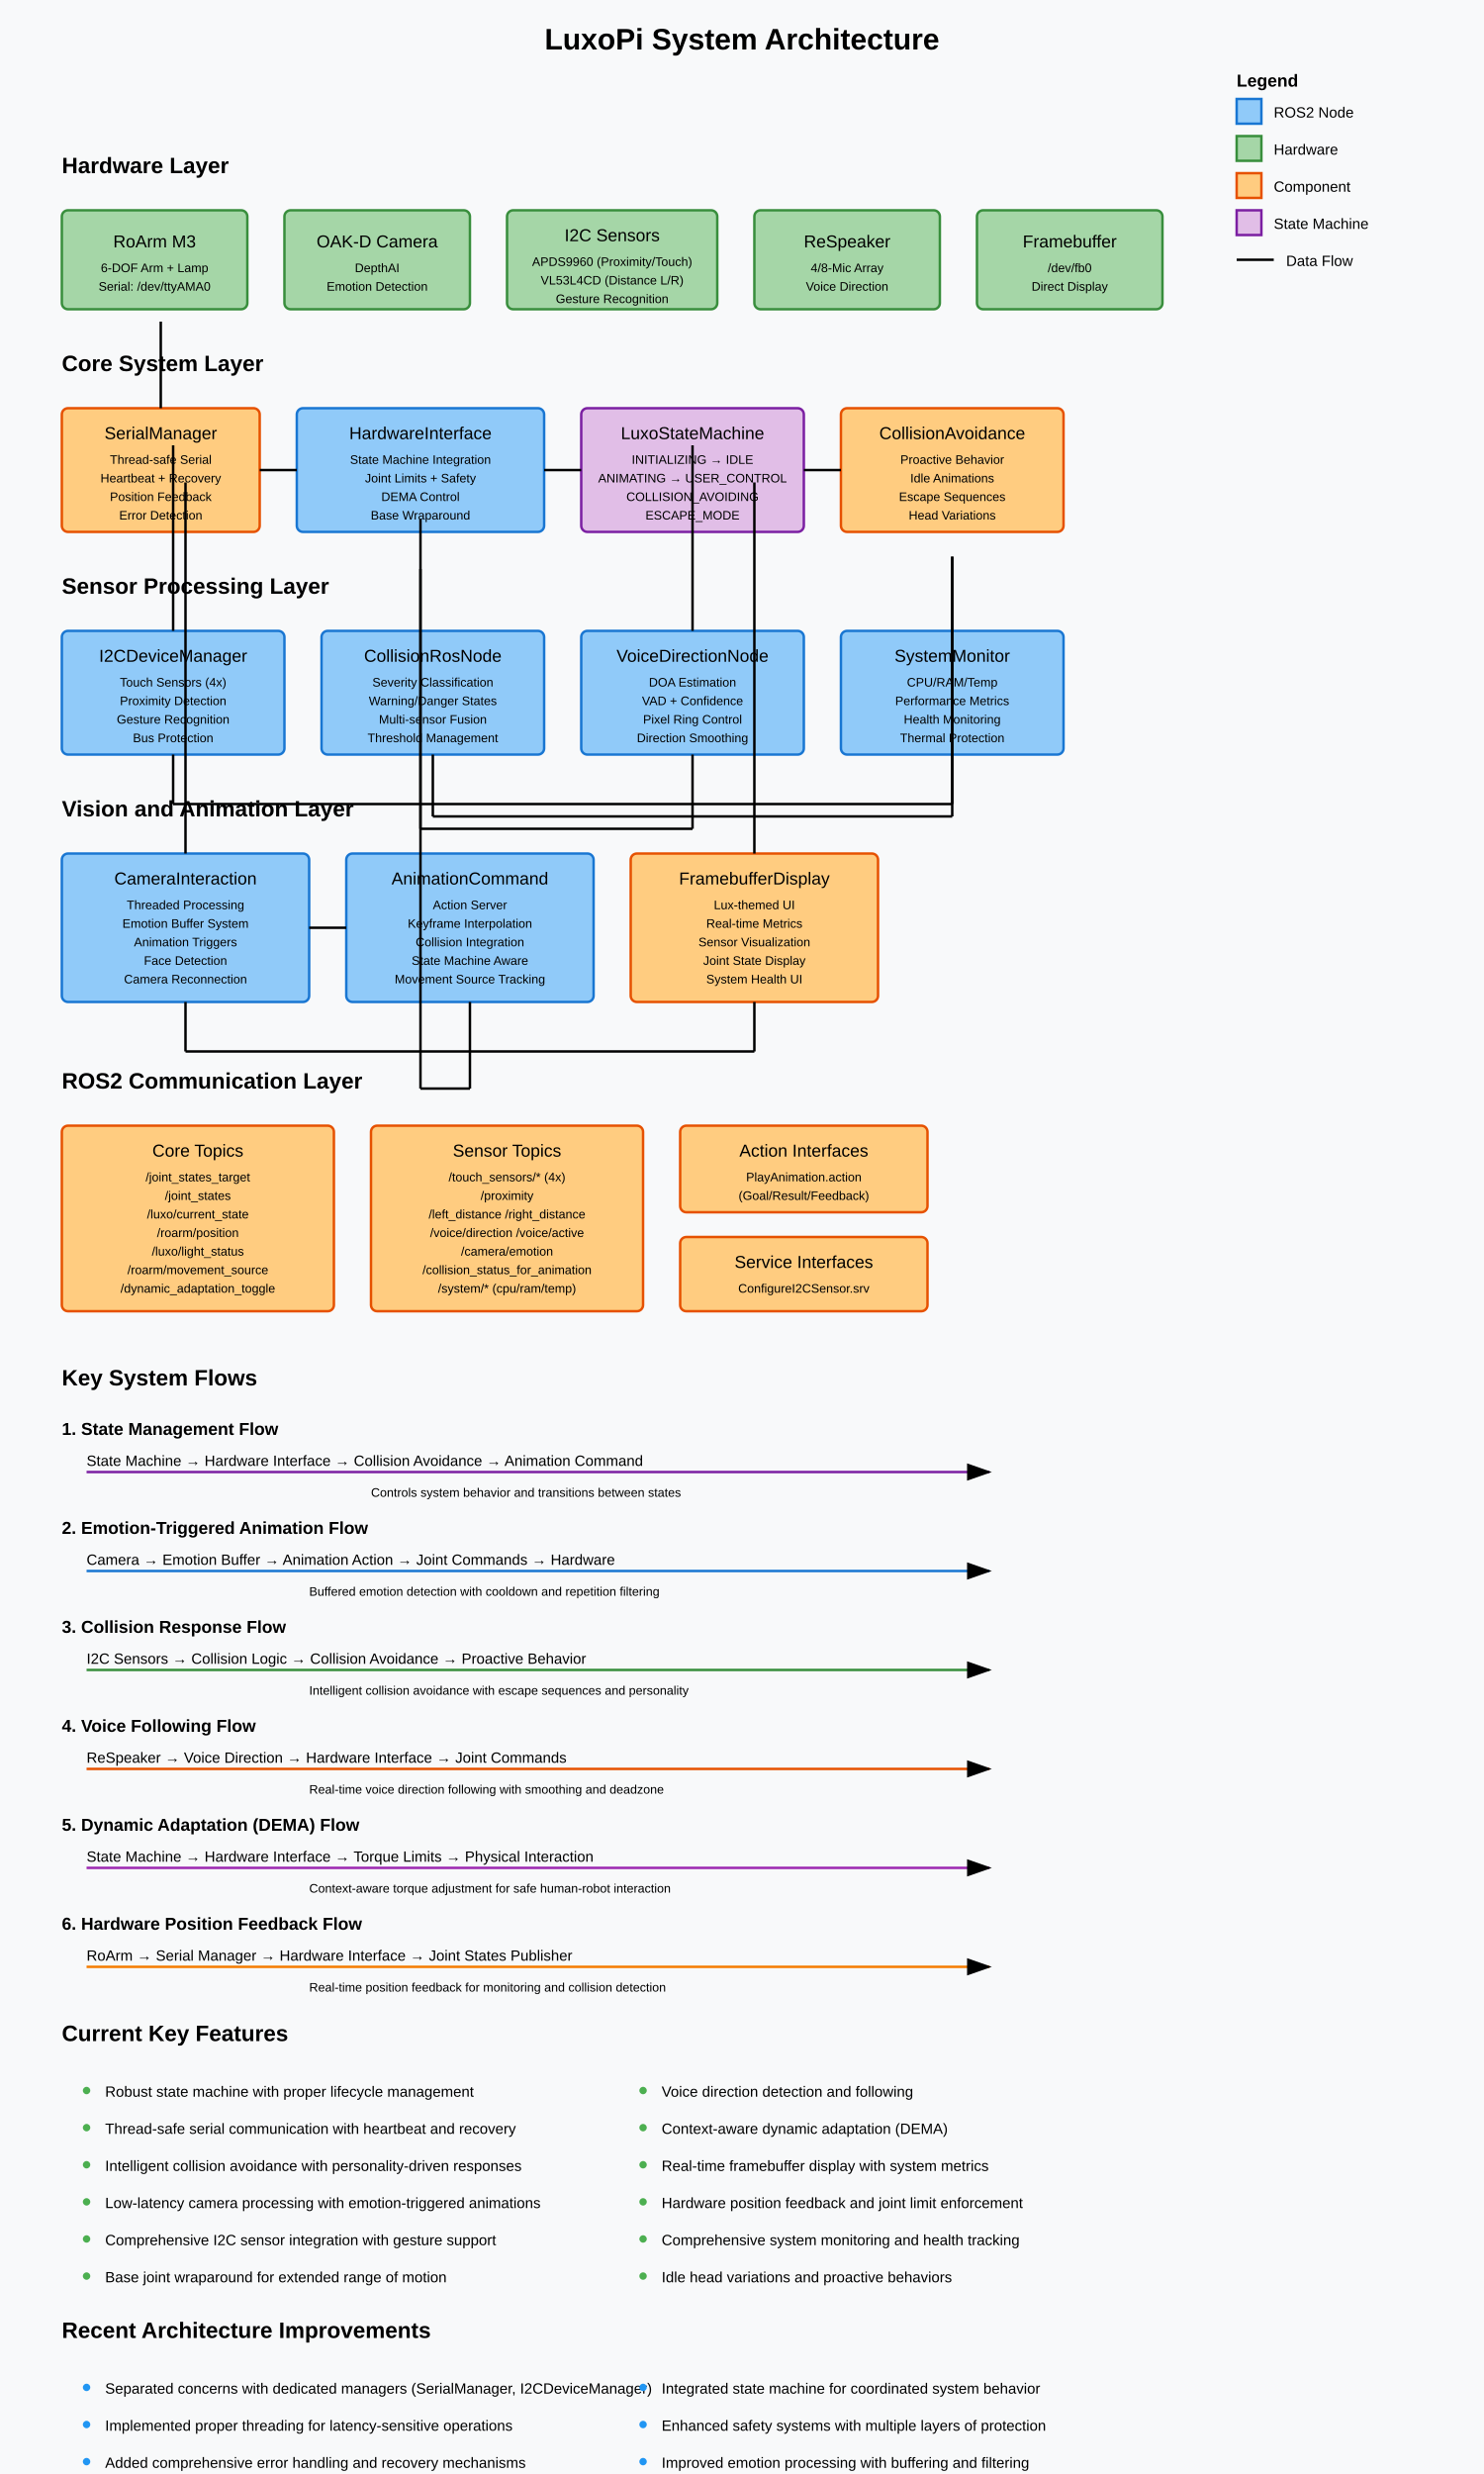
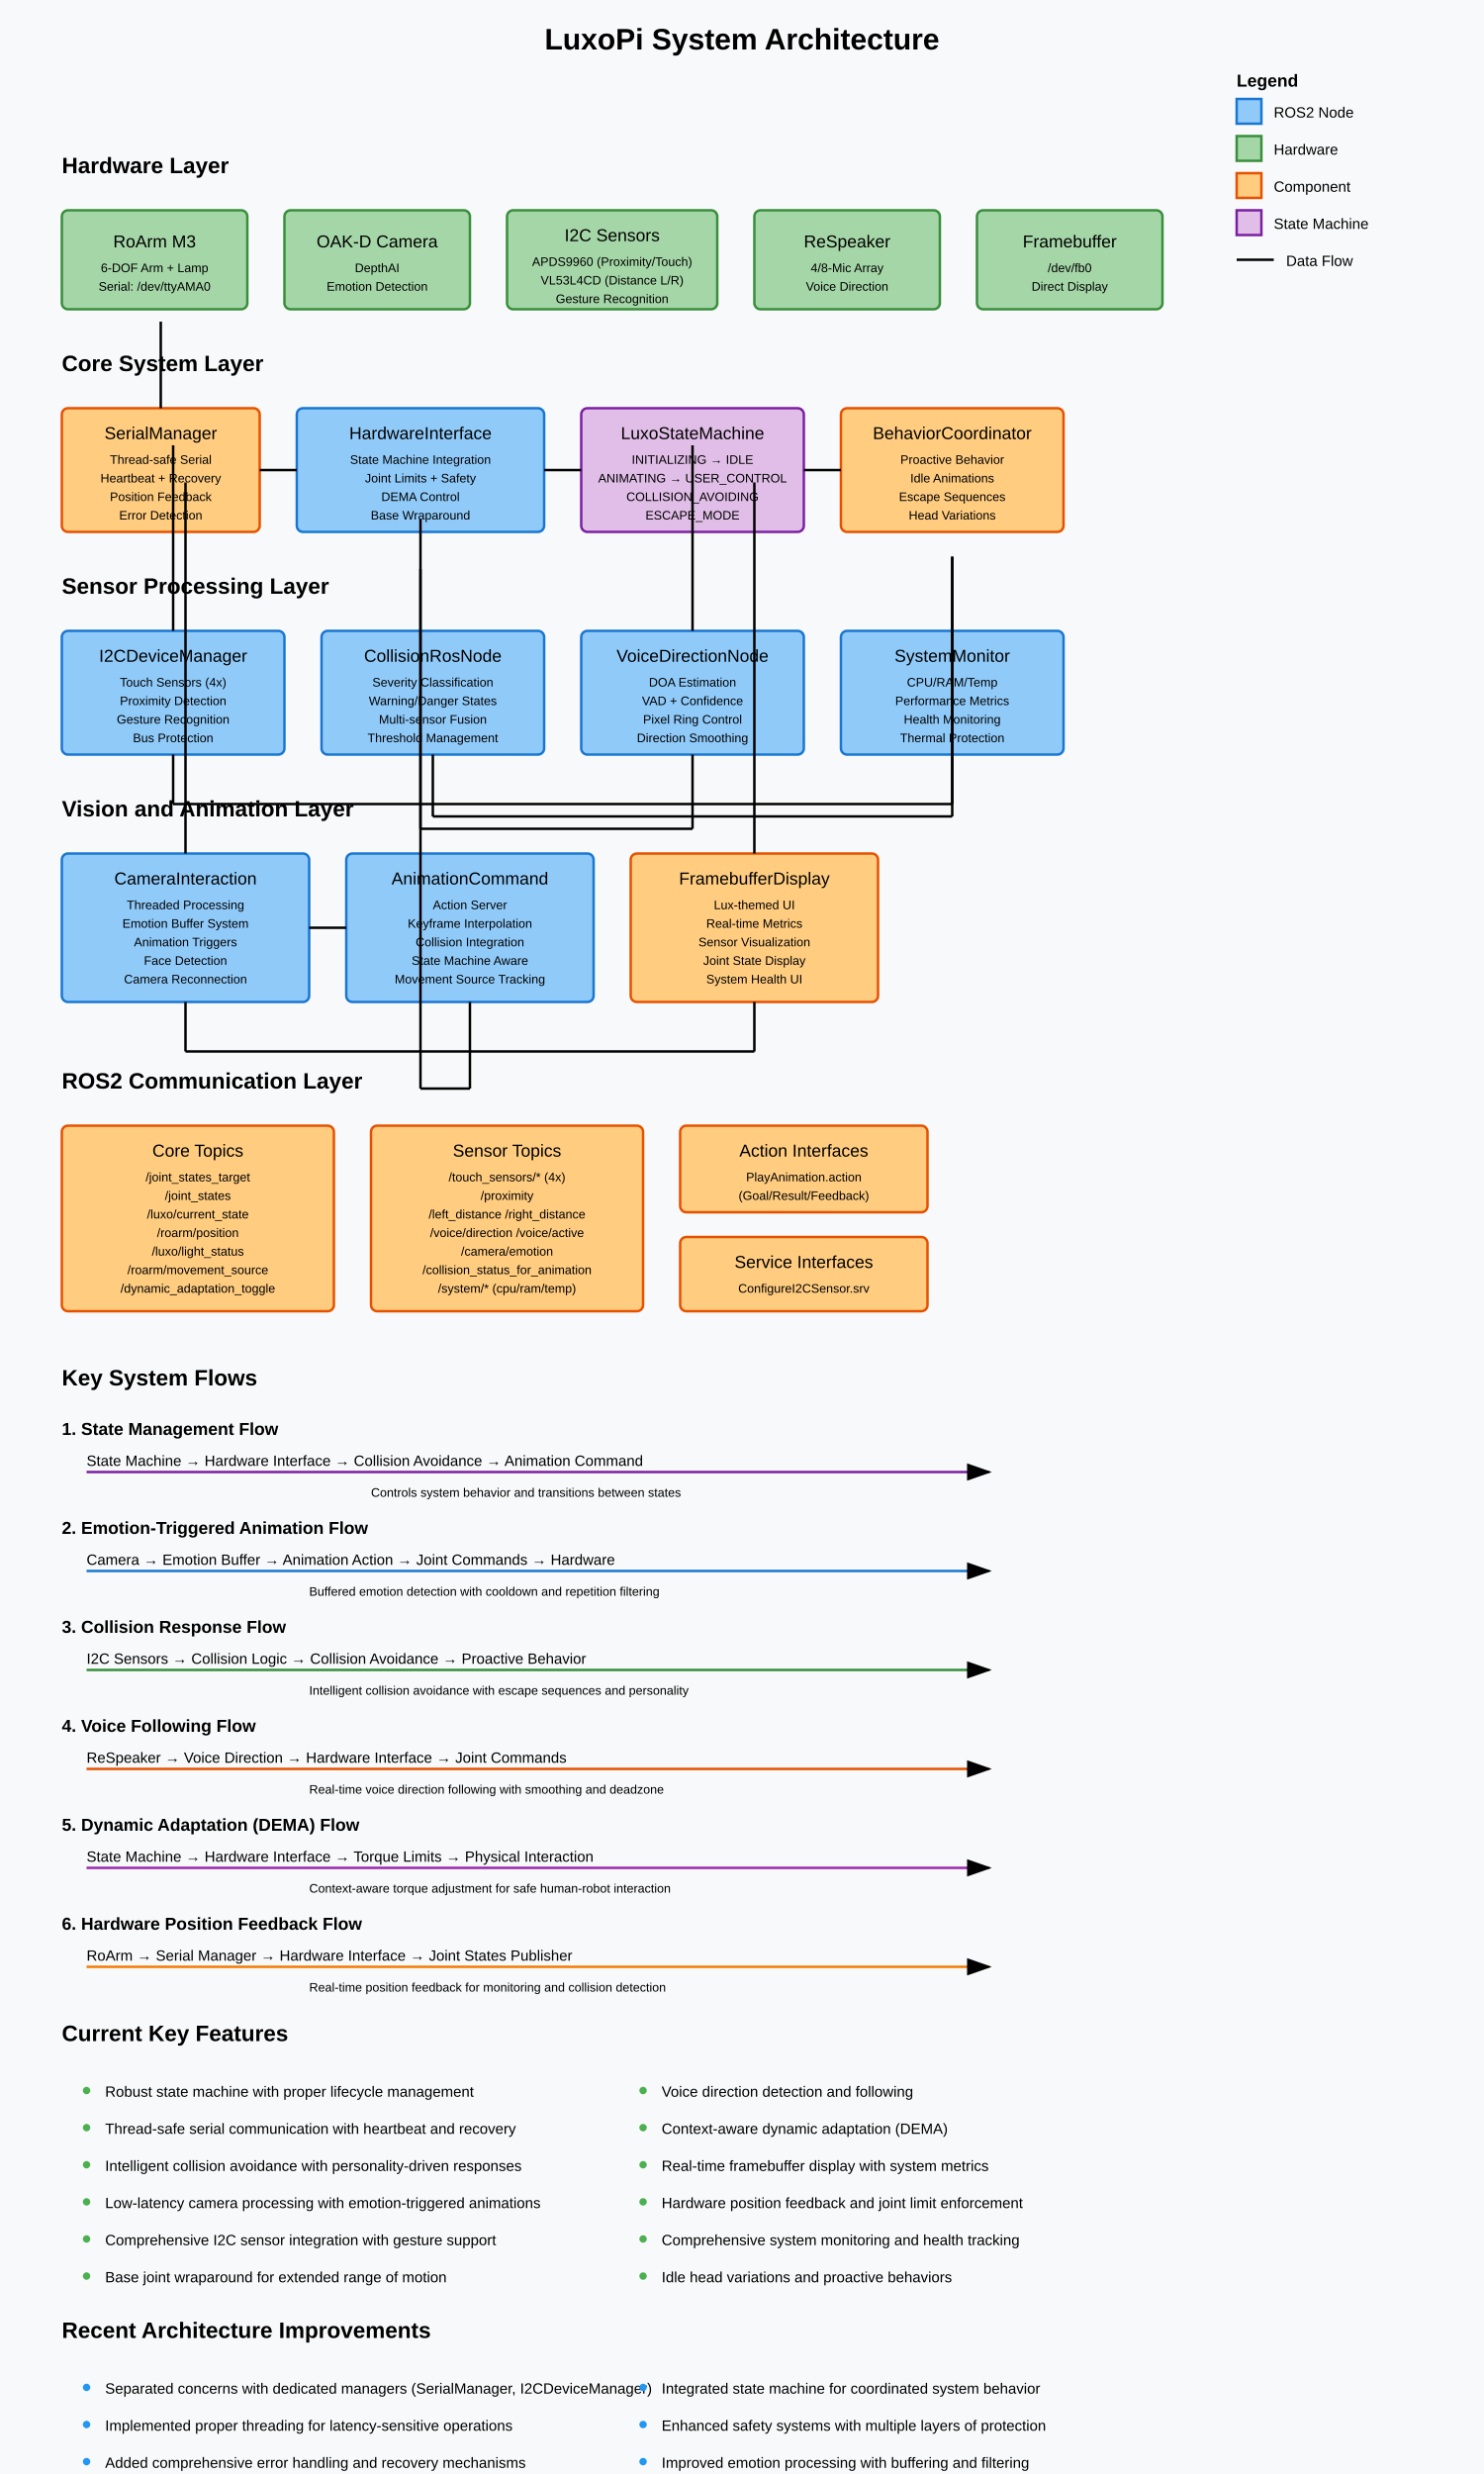
<svg xmlns="http://www.w3.org/2000/svg" width="1200" height="2000">
  <rect width="1200" height="2000" fill="#f8f9fa" />
  <text x="600" y="40" font-family="Arial" font-size="24" text-anchor="middle" font-weight="bold">LuxoPi System Architecture</text>
  <g transform="translate(1000, 80)">
    <text x="0" y="-10" font-family="Arial" font-size="14" font-weight="bold">Legend</text>
    <rect x="0" y="0" width="20" height="20" fill="#90caf9" stroke="#1976d2" stroke-width="2" />
    <text x="30" y="15" font-family="Arial" font-size="12">ROS2 Node</text>
    <rect x="0" y="30" width="20" height="20" fill="#a5d6a7" stroke="#388e3c" stroke-width="2" />
    <text x="30" y="45" font-family="Arial" font-size="12">Hardware</text>
    <rect x="0" y="60" width="20" height="20" fill="#ffcc80" stroke="#e65100" stroke-width="2" />
    <text x="30" y="75" font-family="Arial" font-size="12">Component</text>
    <rect x="0" y="90" width="20" height="20" fill="#e1bee7" stroke="#7b1fa2" stroke-width="2" />
    <text x="30" y="105" font-family="Arial" font-size="12">State Machine</text>
    <line x1="0" y1="130" x2="30" y2="130" stroke="#000000" stroke-width="2" />
    <text x="40" y="135" font-family="Arial" font-size="12">Data Flow</text>
  </g>
  <g transform="translate(50, 140)">
    <text x="0" y="0" font-family="Arial" font-size="18" font-weight="bold">Hardware Layer</text>
    <rect x="0" y="30" width="150" height="80" fill="#a5d6a7" stroke="#388e3c" stroke-width="2" rx="5" ry="5" />
    <text x="75" y="60" font-family="Arial" font-size="14" text-anchor="middle">RoArm M3</text>
    <text x="75" y="80" font-family="Arial" font-size="10" text-anchor="middle">6-DOF Arm + Lamp</text>
    <text x="75" y="95" font-family="Arial" font-size="10" text-anchor="middle">Serial: /dev/ttyAMA0</text>
    <rect x="180" y="30" width="150" height="80" fill="#a5d6a7" stroke="#388e3c" stroke-width="2" rx="5" ry="5" />
    <text x="255" y="60" font-family="Arial" font-size="14" text-anchor="middle">OAK-D Camera</text>
    <text x="255" y="80" font-family="Arial" font-size="10" text-anchor="middle">DepthAI</text>
    <text x="255" y="95" font-family="Arial" font-size="10" text-anchor="middle">Emotion Detection</text>
    <rect x="360" y="30" width="170" height="80" fill="#a5d6a7" stroke="#388e3c" stroke-width="2" rx="5" ry="5" />
    <text x="445" y="55" font-family="Arial" font-size="14" text-anchor="middle">I2C Sensors</text>
    <text x="445" y="75" font-family="Arial" font-size="10" text-anchor="middle">APDS9960 (Proximity/Touch)</text>
    <text x="445" y="90" font-family="Arial" font-size="10" text-anchor="middle">VL53L4CD (Distance L/R)</text>
    <text x="445" y="105" font-family="Arial" font-size="10" text-anchor="middle">Gesture Recognition</text>
    <rect x="560" y="30" width="150" height="80" fill="#a5d6a7" stroke="#388e3c" stroke-width="2" rx="5" ry="5" />
    <text x="635" y="60" font-family="Arial" font-size="14" text-anchor="middle">ReSpeaker</text>
    <text x="635" y="80" font-family="Arial" font-size="10" text-anchor="middle">4/8-Mic Array</text>
    <text x="635" y="95" font-family="Arial" font-size="10" text-anchor="middle">Voice Direction</text>
    <rect x="740" y="30" width="150" height="80" fill="#a5d6a7" stroke="#388e3c" stroke-width="2" rx="5" ry="5" />
    <text x="815" y="60" font-family="Arial" font-size="14" text-anchor="middle">Framebuffer</text>
    <text x="815" y="80" font-family="Arial" font-size="10" text-anchor="middle">/dev/fb0</text>
    <text x="815" y="95" font-family="Arial" font-size="10" text-anchor="middle">Direct Display</text>
  </g>
  <g transform="translate(50, 300)">
    <text x="0" y="0" font-family="Arial" font-size="18" font-weight="bold">Core System Layer</text>
    <rect x="0" y="30" width="160" height="100" fill="#ffcc80" stroke="#e65100" stroke-width="2" rx="5" ry="5" />
    <text x="80" y="55" font-family="Arial" font-size="14" text-anchor="middle">SerialManager</text>
    <text x="80" y="75" font-family="Arial" font-size="10" text-anchor="middle">Thread-safe Serial</text>
    <text x="80" y="90" font-family="Arial" font-size="10" text-anchor="middle">Heartbeat + Recovery</text>
    <text x="80" y="105" font-family="Arial" font-size="10" text-anchor="middle">Position Feedback</text>
    <text x="80" y="120" font-family="Arial" font-size="10" text-anchor="middle">Error Detection</text>
    <rect x="190" y="30" width="200" height="100" fill="#90caf9" stroke="#1976d2" stroke-width="2" rx="5" ry="5" />
    <text x="290" y="55" font-family="Arial" font-size="14" text-anchor="middle">HardwareInterface</text>
    <text x="290" y="75" font-family="Arial" font-size="10" text-anchor="middle">State Machine Integration</text>
    <text x="290" y="90" font-family="Arial" font-size="10" text-anchor="middle">Joint Limits + Safety</text>
    <text x="290" y="105" font-family="Arial" font-size="10" text-anchor="middle">DEMA Control</text>
    <text x="290" y="120" font-family="Arial" font-size="10" text-anchor="middle">Base Wraparound</text>
    <rect x="420" y="30" width="180" height="100" fill="#e1bee7" stroke="#7b1fa2" stroke-width="2" rx="5" ry="5" />
    <text x="510" y="55" font-family="Arial" font-size="14" text-anchor="middle">LuxoStateMachine</text>
    <text x="510" y="75" font-family="Arial" font-size="10" text-anchor="middle">INITIALIZING → IDLE</text>
    <text x="510" y="90" font-family="Arial" font-size="10" text-anchor="middle">ANIMATING → USER_CONTROL</text>
    <text x="510" y="105" font-family="Arial" font-size="10" text-anchor="middle">COLLISION_AVOIDING</text>
    <text x="510" y="120" font-family="Arial" font-size="10" text-anchor="middle">ESCAPE_MODE</text>
    <rect x="630" y="30" width="180" height="100" fill="#ffcc80" stroke="#e65100" stroke-width="2" rx="5" ry="5" />
-     <text x="720" y="55" font-family="Arial" font-size="14" text-anchor="middle">CollisionAvoidance</text>
+     <text x="720" y="55" font-family="Arial" font-size="14" text-anchor="middle">BehaviorCoordinator</text>
    <text x="720" y="75" font-family="Arial" font-size="10" text-anchor="middle">Proactive Behavior</text>
    <text x="720" y="90" font-family="Arial" font-size="10" text-anchor="middle">Idle Animations</text>
    <text x="720" y="105" font-family="Arial" font-size="10" text-anchor="middle">Escape Sequences</text>
    <text x="720" y="120" font-family="Arial" font-size="10" text-anchor="middle">Head Variations</text>
    <line x1="160" y1="80" x2="190" y2="80" stroke="#000000" stroke-width="2" />
    <line x1="390" y1="80" x2="420" y2="80" stroke="#000000" stroke-width="2" />
    <line x1="600" y1="80" x2="630" y2="80" stroke="#000000" stroke-width="2" />
    <line x1="80" y1="-40" x2="80" y2="30" stroke="#000000" stroke-width="2" />
  </g>
  <g transform="translate(50, 480)">
    <text x="0" y="0" font-family="Arial" font-size="18" font-weight="bold">Sensor Processing Layer</text>
    <rect x="0" y="30" width="180" height="100" fill="#90caf9" stroke="#1976d2" stroke-width="2" rx="5" ry="5" />
    <text x="90" y="55" font-family="Arial" font-size="14" text-anchor="middle">I2CDeviceManager</text>
    <text x="90" y="75" font-family="Arial" font-size="10" text-anchor="middle">Touch Sensors (4x)</text>
    <text x="90" y="90" font-family="Arial" font-size="10" text-anchor="middle">Proximity Detection</text>
    <text x="90" y="105" font-family="Arial" font-size="10" text-anchor="middle">Gesture Recognition</text>
    <text x="90" y="120" font-family="Arial" font-size="10" text-anchor="middle">Bus Protection</text>
    <rect x="210" y="30" width="180" height="100" fill="#90caf9" stroke="#1976d2" stroke-width="2" rx="5" ry="5" />
    <text x="300" y="55" font-family="Arial" font-size="14" text-anchor="middle">CollisionRosNode</text>
    <text x="300" y="75" font-family="Arial" font-size="10" text-anchor="middle">Severity Classification</text>
    <text x="300" y="90" font-family="Arial" font-size="10" text-anchor="middle">Warning/Danger States</text>
    <text x="300" y="105" font-family="Arial" font-size="10" text-anchor="middle">Multi-sensor Fusion</text>
    <text x="300" y="120" font-family="Arial" font-size="10" text-anchor="middle">Threshold Management</text>
    <rect x="420" y="30" width="180" height="100" fill="#90caf9" stroke="#1976d2" stroke-width="2" rx="5" ry="5" />
    <text x="510" y="55" font-family="Arial" font-size="14" text-anchor="middle">VoiceDirectionNode</text>
    <text x="510" y="75" font-family="Arial" font-size="10" text-anchor="middle">DOA Estimation</text>
    <text x="510" y="90" font-family="Arial" font-size="10" text-anchor="middle">VAD + Confidence</text>
    <text x="510" y="105" font-family="Arial" font-size="10" text-anchor="middle">Pixel Ring Control</text>
    <text x="510" y="120" font-family="Arial" font-size="10" text-anchor="middle">Direction Smoothing</text>
    <rect x="630" y="30" width="180" height="100" fill="#90caf9" stroke="#1976d2" stroke-width="2" rx="5" ry="5" />
    <text x="720" y="55" font-family="Arial" font-size="14" text-anchor="middle">SystemMonitor</text>
    <text x="720" y="75" font-family="Arial" font-size="10" text-anchor="middle">CPU/RAM/Temp</text>
    <text x="720" y="90" font-family="Arial" font-size="10" text-anchor="middle">Performance Metrics</text>
    <text x="720" y="105" font-family="Arial" font-size="10" text-anchor="middle">Health Monitoring</text>
    <text x="720" y="120" font-family="Arial" font-size="10" text-anchor="middle">Thermal Protection</text>
    <line x1="90" y1="-120" x2="90" y2="30" stroke="#000000" stroke-width="2" />
    <line x1="510" y1="-120" x2="510" y2="30" stroke="#000000" stroke-width="2" />
    <line x1="90" y1="130" x2="90" y2="170" stroke="#000000" stroke-width="2" />
    <line x1="90" y1="170" x2="720" y2="170" stroke="#000000" stroke-width="2" />
    <line x1="720" y1="170" x2="720" y2="-30" stroke="#000000" stroke-width="2" />
    <line x1="300" y1="130" x2="300" y2="180" stroke="#000000" stroke-width="2" />
    <line x1="300" y1="180" x2="720" y2="180" stroke="#000000" stroke-width="2" />
    <line x1="720" y1="180" x2="720" y2="-30" stroke="#000000" stroke-width="2" />
    <line x1="510" y1="130" x2="510" y2="190" stroke="#000000" stroke-width="2" />
    <line x1="510" y1="190" x2="290" y2="190" stroke="#000000" stroke-width="2" />
    <line x1="290" y1="190" x2="290" y2="-20" stroke="#000000" stroke-width="2" />
  </g>
  <g transform="translate(50, 660)">
    <text x="0" y="0" font-family="Arial" font-size="18" font-weight="bold">Vision and Animation Layer</text>
    <rect x="0" y="30" width="200" height="120" fill="#90caf9" stroke="#1976d2" stroke-width="2" rx="5" ry="5" />
    <text x="100" y="55" font-family="Arial" font-size="14" text-anchor="middle">CameraInteraction</text>
    <text x="100" y="75" font-family="Arial" font-size="10" text-anchor="middle">Threaded Processing</text>
    <text x="100" y="90" font-family="Arial" font-size="10" text-anchor="middle">Emotion Buffer System</text>
    <text x="100" y="105" font-family="Arial" font-size="10" text-anchor="middle">Animation Triggers</text>
    <text x="100" y="120" font-family="Arial" font-size="10" text-anchor="middle">Face Detection</text>
    <text x="100" y="135" font-family="Arial" font-size="10" text-anchor="middle">Camera Reconnection</text>
    <rect x="230" y="30" width="200" height="120" fill="#90caf9" stroke="#1976d2" stroke-width="2" rx="5" ry="5" />
    <text x="330" y="55" font-family="Arial" font-size="14" text-anchor="middle">AnimationCommand</text>
    <text x="330" y="75" font-family="Arial" font-size="10" text-anchor="middle">Action Server</text>
    <text x="330" y="90" font-family="Arial" font-size="10" text-anchor="middle">Keyframe Interpolation</text>
    <text x="330" y="105" font-family="Arial" font-size="10" text-anchor="middle">Collision Integration</text>
    <text x="330" y="120" font-family="Arial" font-size="10" text-anchor="middle">State Machine Aware</text>
    <text x="330" y="135" font-family="Arial" font-size="10" text-anchor="middle">Movement Source Tracking</text>
    <rect x="460" y="30" width="200" height="120" fill="#ffcc80" stroke="#e65100" stroke-width="2" rx="5" ry="5" />
    <text x="560" y="55" font-family="Arial" font-size="14" text-anchor="middle">FramebufferDisplay</text>
    <text x="560" y="75" font-family="Arial" font-size="10" text-anchor="middle">Lux-themed UI</text>
    <text x="560" y="90" font-family="Arial" font-size="10" text-anchor="middle">Real-time Metrics</text>
    <text x="560" y="105" font-family="Arial" font-size="10" text-anchor="middle">Sensor Visualization</text>
    <text x="560" y="120" font-family="Arial" font-size="10" text-anchor="middle">Joint State Display</text>
    <text x="560" y="135" font-family="Arial" font-size="10" text-anchor="middle">System Health UI</text>
    <line x1="100" y1="-270" x2="100" y2="30" stroke="#000000" stroke-width="2" />
    <line x1="560" y1="-270" x2="560" y2="30" stroke="#000000" stroke-width="2" />
    <line x1="200" y1="90" x2="230" y2="90" stroke="#000000" stroke-width="2" />
    <line x1="100" y1="150" x2="100" y2="190" stroke="#000000" stroke-width="2" />
    <line x1="100" y1="190" x2="560" y2="190" stroke="#000000" stroke-width="2" />
    <line x1="560" y1="190" x2="560" y2="150" stroke="#000000" stroke-width="2" />
    <line x1="330" y1="150" x2="330" y2="220" stroke="#000000" stroke-width="2" />
    <line x1="330" y1="220" x2="290" y2="220" stroke="#000000" stroke-width="2" />
    <line x1="290" y1="220" x2="290" y2="-240" stroke="#000000" stroke-width="2" />
  </g>
  <g transform="translate(50, 880)">
    <text x="0" y="0" font-family="Arial" font-size="18" font-weight="bold">ROS2 Communication Layer</text>
    <rect x="0" y="30" width="220" height="150" fill="#ffcc80" stroke="#e65100" stroke-width="2" rx="5" ry="5" />
    <text x="110" y="55" font-family="Arial" font-size="14" text-anchor="middle">Core Topics</text>
    <text x="110" y="75" font-family="Arial" font-size="10" text-anchor="middle">/joint_states_target</text>
    <text x="110" y="90" font-family="Arial" font-size="10" text-anchor="middle">/joint_states</text>
    <text x="110" y="105" font-family="Arial" font-size="10" text-anchor="middle">/luxo/current_state</text>
    <text x="110" y="120" font-family="Arial" font-size="10" text-anchor="middle">/roarm/position</text>
    <text x="110" y="135" font-family="Arial" font-size="10" text-anchor="middle">/luxo/light_status</text>
    <text x="110" y="150" font-family="Arial" font-size="10" text-anchor="middle">/roarm/movement_source</text>
    <text x="110" y="165" font-family="Arial" font-size="10" text-anchor="middle">/dynamic_adaptation_toggle</text>
    <rect x="250" y="30" width="220" height="150" fill="#ffcc80" stroke="#e65100" stroke-width="2" rx="5" ry="5" />
    <text x="360" y="55" font-family="Arial" font-size="14" text-anchor="middle">Sensor Topics</text>
    <text x="360" y="75" font-family="Arial" font-size="10" text-anchor="middle">/touch_sensors/* (4x)</text>
    <text x="360" y="90" font-family="Arial" font-size="10" text-anchor="middle">/proximity</text>
    <text x="360" y="105" font-family="Arial" font-size="10" text-anchor="middle">/left_distance /right_distance</text>
    <text x="360" y="120" font-family="Arial" font-size="10" text-anchor="middle">/voice/direction /voice/active</text>
    <text x="360" y="135" font-family="Arial" font-size="10" text-anchor="middle">/camera/emotion</text>
    <text x="360" y="150" font-family="Arial" font-size="10" text-anchor="middle">/collision_status_for_animation</text>
    <text x="360" y="165" font-family="Arial" font-size="10" text-anchor="middle">/system/* (cpu/ram/temp)</text>
    <rect x="500" y="30" width="200" height="70" fill="#ffcc80" stroke="#e65100" stroke-width="2" rx="5" ry="5" />
    <text x="600" y="55" font-family="Arial" font-size="14" text-anchor="middle">Action Interfaces</text>
    <text x="600" y="75" font-family="Arial" font-size="10" text-anchor="middle">PlayAnimation.action</text>
    <text x="600" y="90" font-family="Arial" font-size="10" text-anchor="middle">(Goal/Result/Feedback)</text>
    <rect x="500" y="120" width="200" height="60" fill="#ffcc80" stroke="#e65100" stroke-width="2" rx="5" ry="5" />
    <text x="600" y="145" font-family="Arial" font-size="14" text-anchor="middle">Service Interfaces</text>
    <text x="600" y="165" font-family="Arial" font-size="10" text-anchor="middle">ConfigureI2CSensor.srv</text>
  </g>
  <g transform="translate(50, 1120)">
    <text x="0" y="0" font-family="Arial" font-size="18" font-weight="bold">Key System Flows</text>
    <g transform="translate(0, 40)">
      <text x="0" y="0" font-family="Arial" font-size="14" font-weight="bold">1. State Management Flow</text>
      <text x="20" y="25" font-family="Arial" font-size="12">State Machine → Hardware Interface → Collision Avoidance → Animation Command</text>
      <polyline points="20,30 750,30" stroke="#7b1fa2" stroke-width="2" fill="none" marker-end="url(#arrowhead)" />
      <text x="250" y="50" font-family="Arial" font-size="10">Controls system behavior and transitions between states</text>
    </g>
    <g transform="translate(0, 120)">
      <text x="0" y="0" font-family="Arial" font-size="14" font-weight="bold">2. Emotion-Triggered Animation Flow</text>
      <text x="20" y="25" font-family="Arial" font-size="12">Camera → Emotion Buffer → Animation Action → Joint Commands → Hardware</text>
      <polyline points="20,30 750,30" stroke="#1976d2" stroke-width="2" fill="none" marker-end="url(#arrowhead)" />
      <text x="200" y="50" font-family="Arial" font-size="10">Buffered emotion detection with cooldown and repetition filtering</text>
    </g>
    <g transform="translate(0, 200)">
      <text x="0" y="0" font-family="Arial" font-size="14" font-weight="bold">3. Collision Response Flow</text>
      <text x="20" y="25" font-family="Arial" font-size="12">I2C Sensors → Collision Logic → Collision Avoidance → Proactive Behavior</text>
      <polyline points="20,30 750,30" stroke="#388e3c" stroke-width="2" fill="none" marker-end="url(#arrowhead)" />
      <text x="200" y="50" font-family="Arial" font-size="10">Intelligent collision avoidance with escape sequences and personality</text>
    </g>
    <g transform="translate(0, 280)">
      <text x="0" y="0" font-family="Arial" font-size="14" font-weight="bold">4. Voice Following Flow</text>
      <text x="20" y="25" font-family="Arial" font-size="12">ReSpeaker → Voice Direction → Hardware Interface → Joint Commands</text>
      <polyline points="20,30 750,30" stroke="#e65100" stroke-width="2" fill="none" marker-end="url(#arrowhead)" />
      <text x="200" y="50" font-family="Arial" font-size="10">Real-time voice direction following with smoothing and deadzone</text>
    </g>
    <g transform="translate(0, 360)">
      <text x="0" y="0" font-family="Arial" font-size="14" font-weight="bold">5. Dynamic Adaptation (DEMA) Flow</text>
      <text x="20" y="25" font-family="Arial" font-size="12">State Machine → Hardware Interface → Torque Limits → Physical Interaction</text>
      <polyline points="20,30 750,30" stroke="#9c27b0" stroke-width="2" fill="none" marker-end="url(#arrowhead)" />
      <text x="200" y="50" font-family="Arial" font-size="10">Context-aware torque adjustment for safe human-robot interaction</text>
    </g>
    <g transform="translate(0, 440)">
      <text x="0" y="0" font-family="Arial" font-size="14" font-weight="bold">6. Hardware Position Feedback Flow</text>
      <text x="20" y="25" font-family="Arial" font-size="12">RoArm → Serial Manager → Hardware Interface → Joint States Publisher</text>
      <polyline points="20,30 750,30" stroke="#f57c00" stroke-width="2" fill="none" marker-end="url(#arrowhead)" />
      <text x="200" y="50" font-family="Arial" font-size="10">Real-time position feedback for monitoring and collision detection</text>
    </g>
  </g>
  <g transform="translate(50, 1650)">
    <text x="0" y="0" font-family="Arial" font-size="18" font-weight="bold">Current Key Features</text>
    <g transform="translate(20, 40)">
      <circle cx="0" cy="0" r="3" fill="#4caf50" />
      <text x="15" y="5" font-family="Arial" font-size="12">Robust state machine with proper lifecycle management</text>
      <circle cx="0" cy="30" r="3" fill="#4caf50" />
      <text x="15" y="35" font-family="Arial" font-size="12">Thread-safe serial communication with heartbeat and recovery</text>
      <circle cx="0" cy="60" r="3" fill="#4caf50" />
      <text x="15" y="65" font-family="Arial" font-size="12">Intelligent collision avoidance with personality-driven responses</text>
      <circle cx="0" cy="90" r="3" fill="#4caf50" />
      <text x="15" y="95" font-family="Arial" font-size="12">Low-latency camera processing with emotion-triggered animations</text>
      <circle cx="0" cy="120" r="3" fill="#4caf50" />
      <text x="15" y="125" font-family="Arial" font-size="12">Comprehensive I2C sensor integration with gesture support</text>
      <circle cx="0" cy="150" r="3" fill="#4caf50" />
      <text x="15" y="155" font-family="Arial" font-size="12">Base joint wraparound for extended range of motion</text>
      <circle cx="450" cy="0" r="3" fill="#4caf50" />
      <text x="465" y="5" font-family="Arial" font-size="12">Voice direction detection and following</text>
      <circle cx="450" cy="30" r="3" fill="#4caf50" />
      <text x="465" y="35" font-family="Arial" font-size="12">Context-aware dynamic adaptation (DEMA)</text>
      <circle cx="450" cy="60" r="3" fill="#4caf50" />
      <text x="465" y="65" font-family="Arial" font-size="12">Real-time framebuffer display with system metrics</text>
      <circle cx="450" cy="90" r="3" fill="#4caf50" />
      <text x="465" y="95" font-family="Arial" font-size="12">Hardware position feedback and joint limit enforcement</text>
      <circle cx="450" cy="120" r="3" fill="#4caf50" />
      <text x="465" y="125" font-family="Arial" font-size="12">Comprehensive system monitoring and health tracking</text>
      <circle cx="450" cy="150" r="3" fill="#4caf50" />
      <text x="465" y="155" font-family="Arial" font-size="12">Idle head variations and proactive behaviors</text>
    </g>
  </g>
  <g transform="translate(50, 1890)">
    <text x="0" y="0" font-family="Arial" font-size="18" font-weight="bold">Recent Architecture Improvements</text>
    <g transform="translate(20, 40)">
      <circle cx="0" cy="0" r="3" fill="#2196f3" />
      <text x="15" y="5" font-family="Arial" font-size="12">Separated concerns with dedicated managers (SerialManager, I2CDeviceManager)</text>
      <circle cx="0" cy="30" r="3" fill="#2196f3" />
      <text x="15" y="35" font-family="Arial" font-size="12">Implemented proper threading for latency-sensitive operations</text>
      <circle cx="0" cy="60" r="3" fill="#2196f3" />
      <text x="15" y="65" font-family="Arial" font-size="12">Added comprehensive error handling and recovery mechanisms</text>
      <circle cx="450" cy="0" r="3" fill="#2196f3" />
      <text x="465" y="5" font-family="Arial" font-size="12">Integrated state machine for coordinated system behavior</text>
      <circle cx="450" cy="30" r="3" fill="#2196f3" />
      <text x="465" y="35" font-family="Arial" font-size="12">Enhanced safety systems with multiple layers of protection</text>
      <circle cx="450" cy="60" r="3" fill="#2196f3" />
      <text x="465" y="65" font-family="Arial" font-size="12">Improved emotion processing with buffering and filtering</text>
    </g>
  </g>
  <defs>
    <marker id="arrowhead" markerWidth="10" markerHeight="7" refX="9" refY="3.5" orient="auto">
      <polygon points="0 0, 10 3.5, 0 7" fill="#000000" />
    </marker>
  </defs>
</svg>
